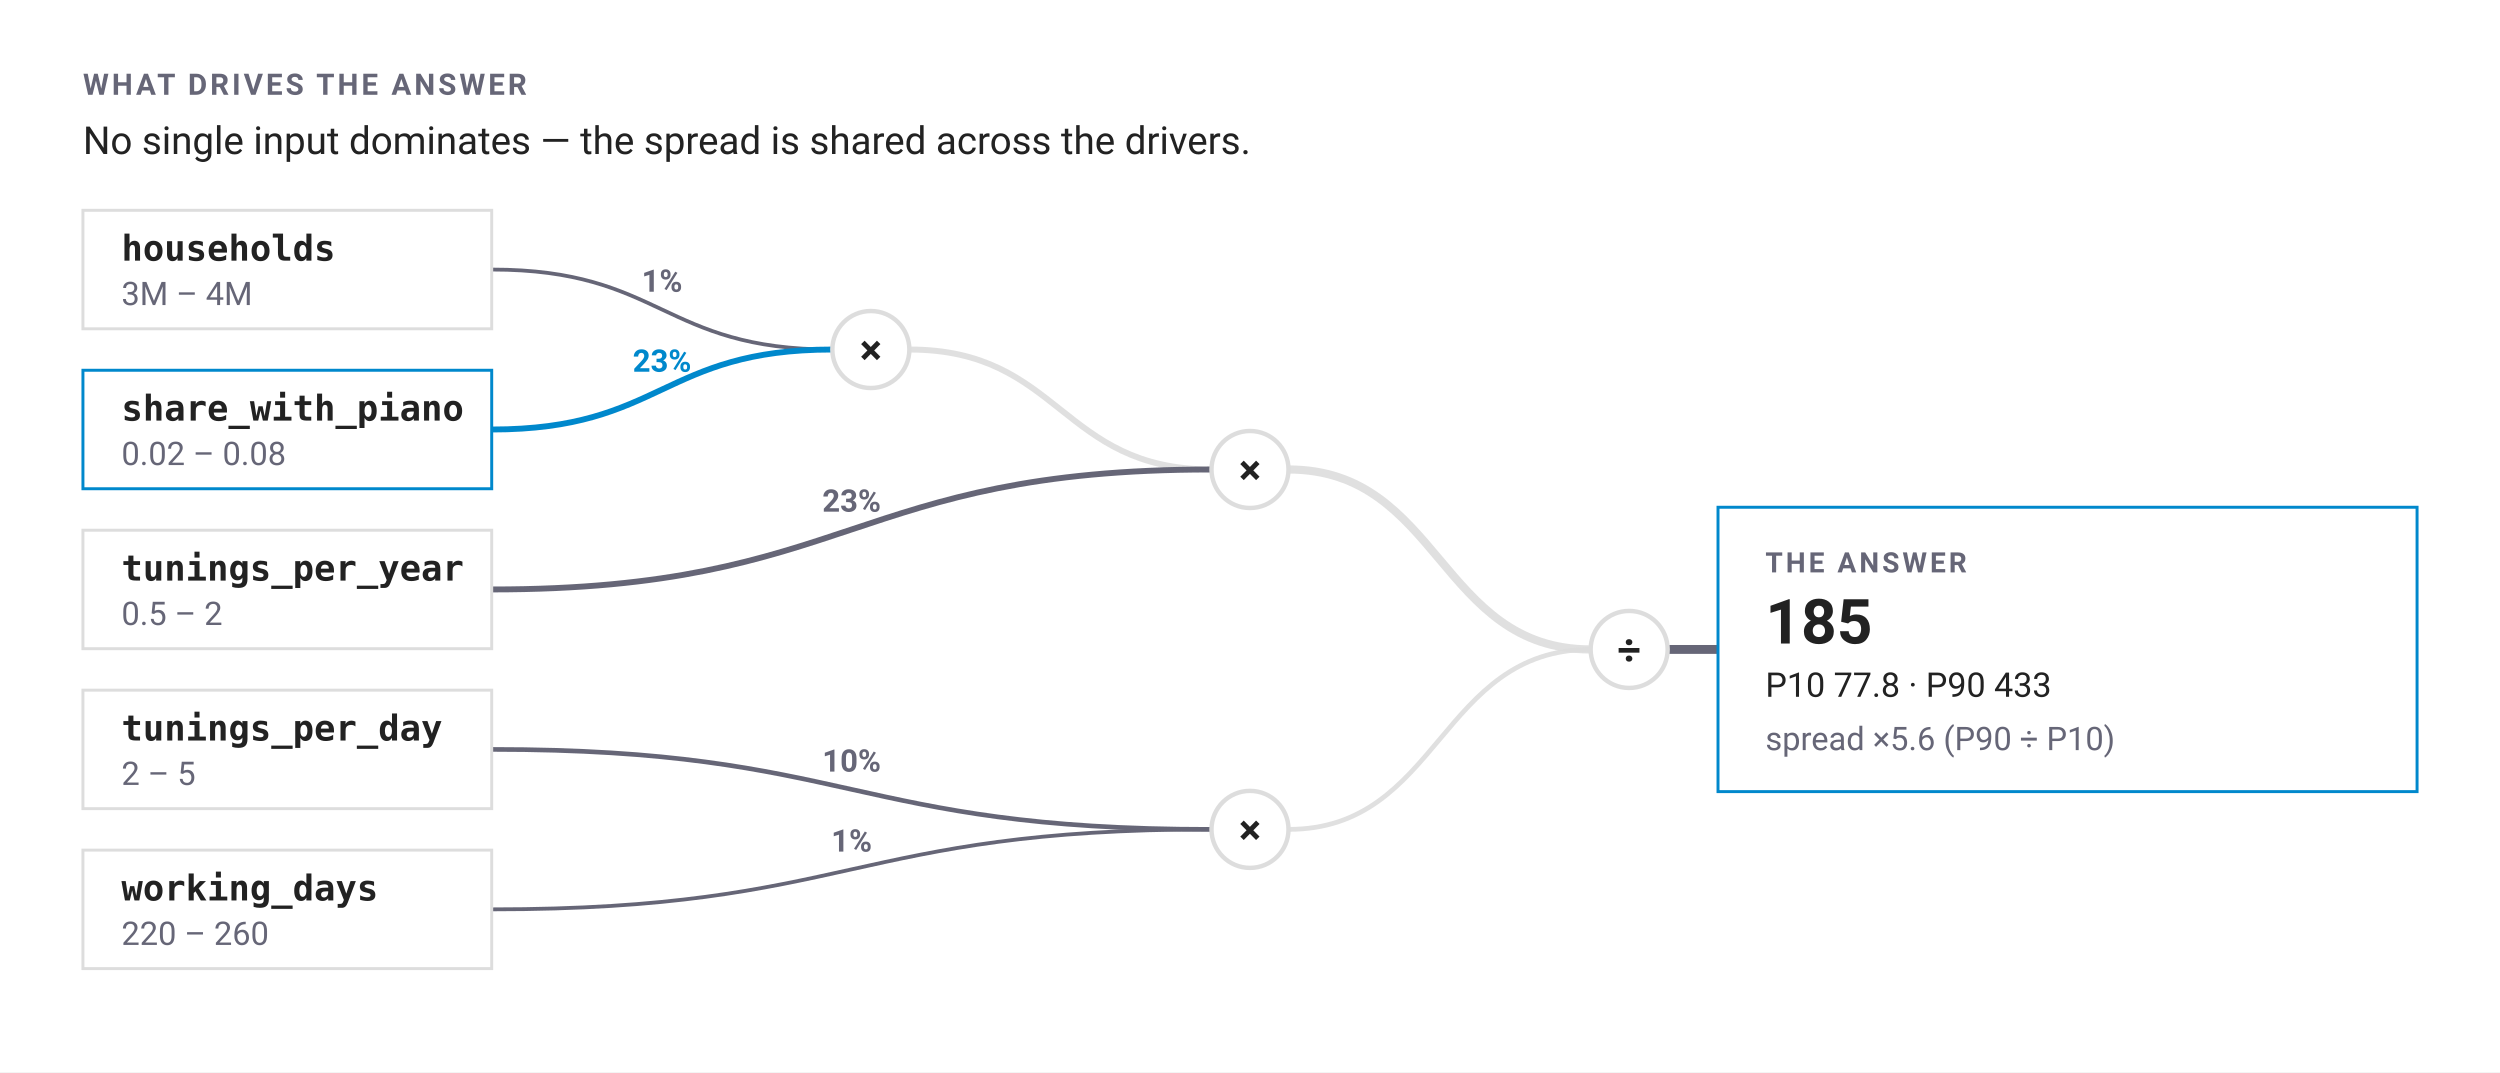
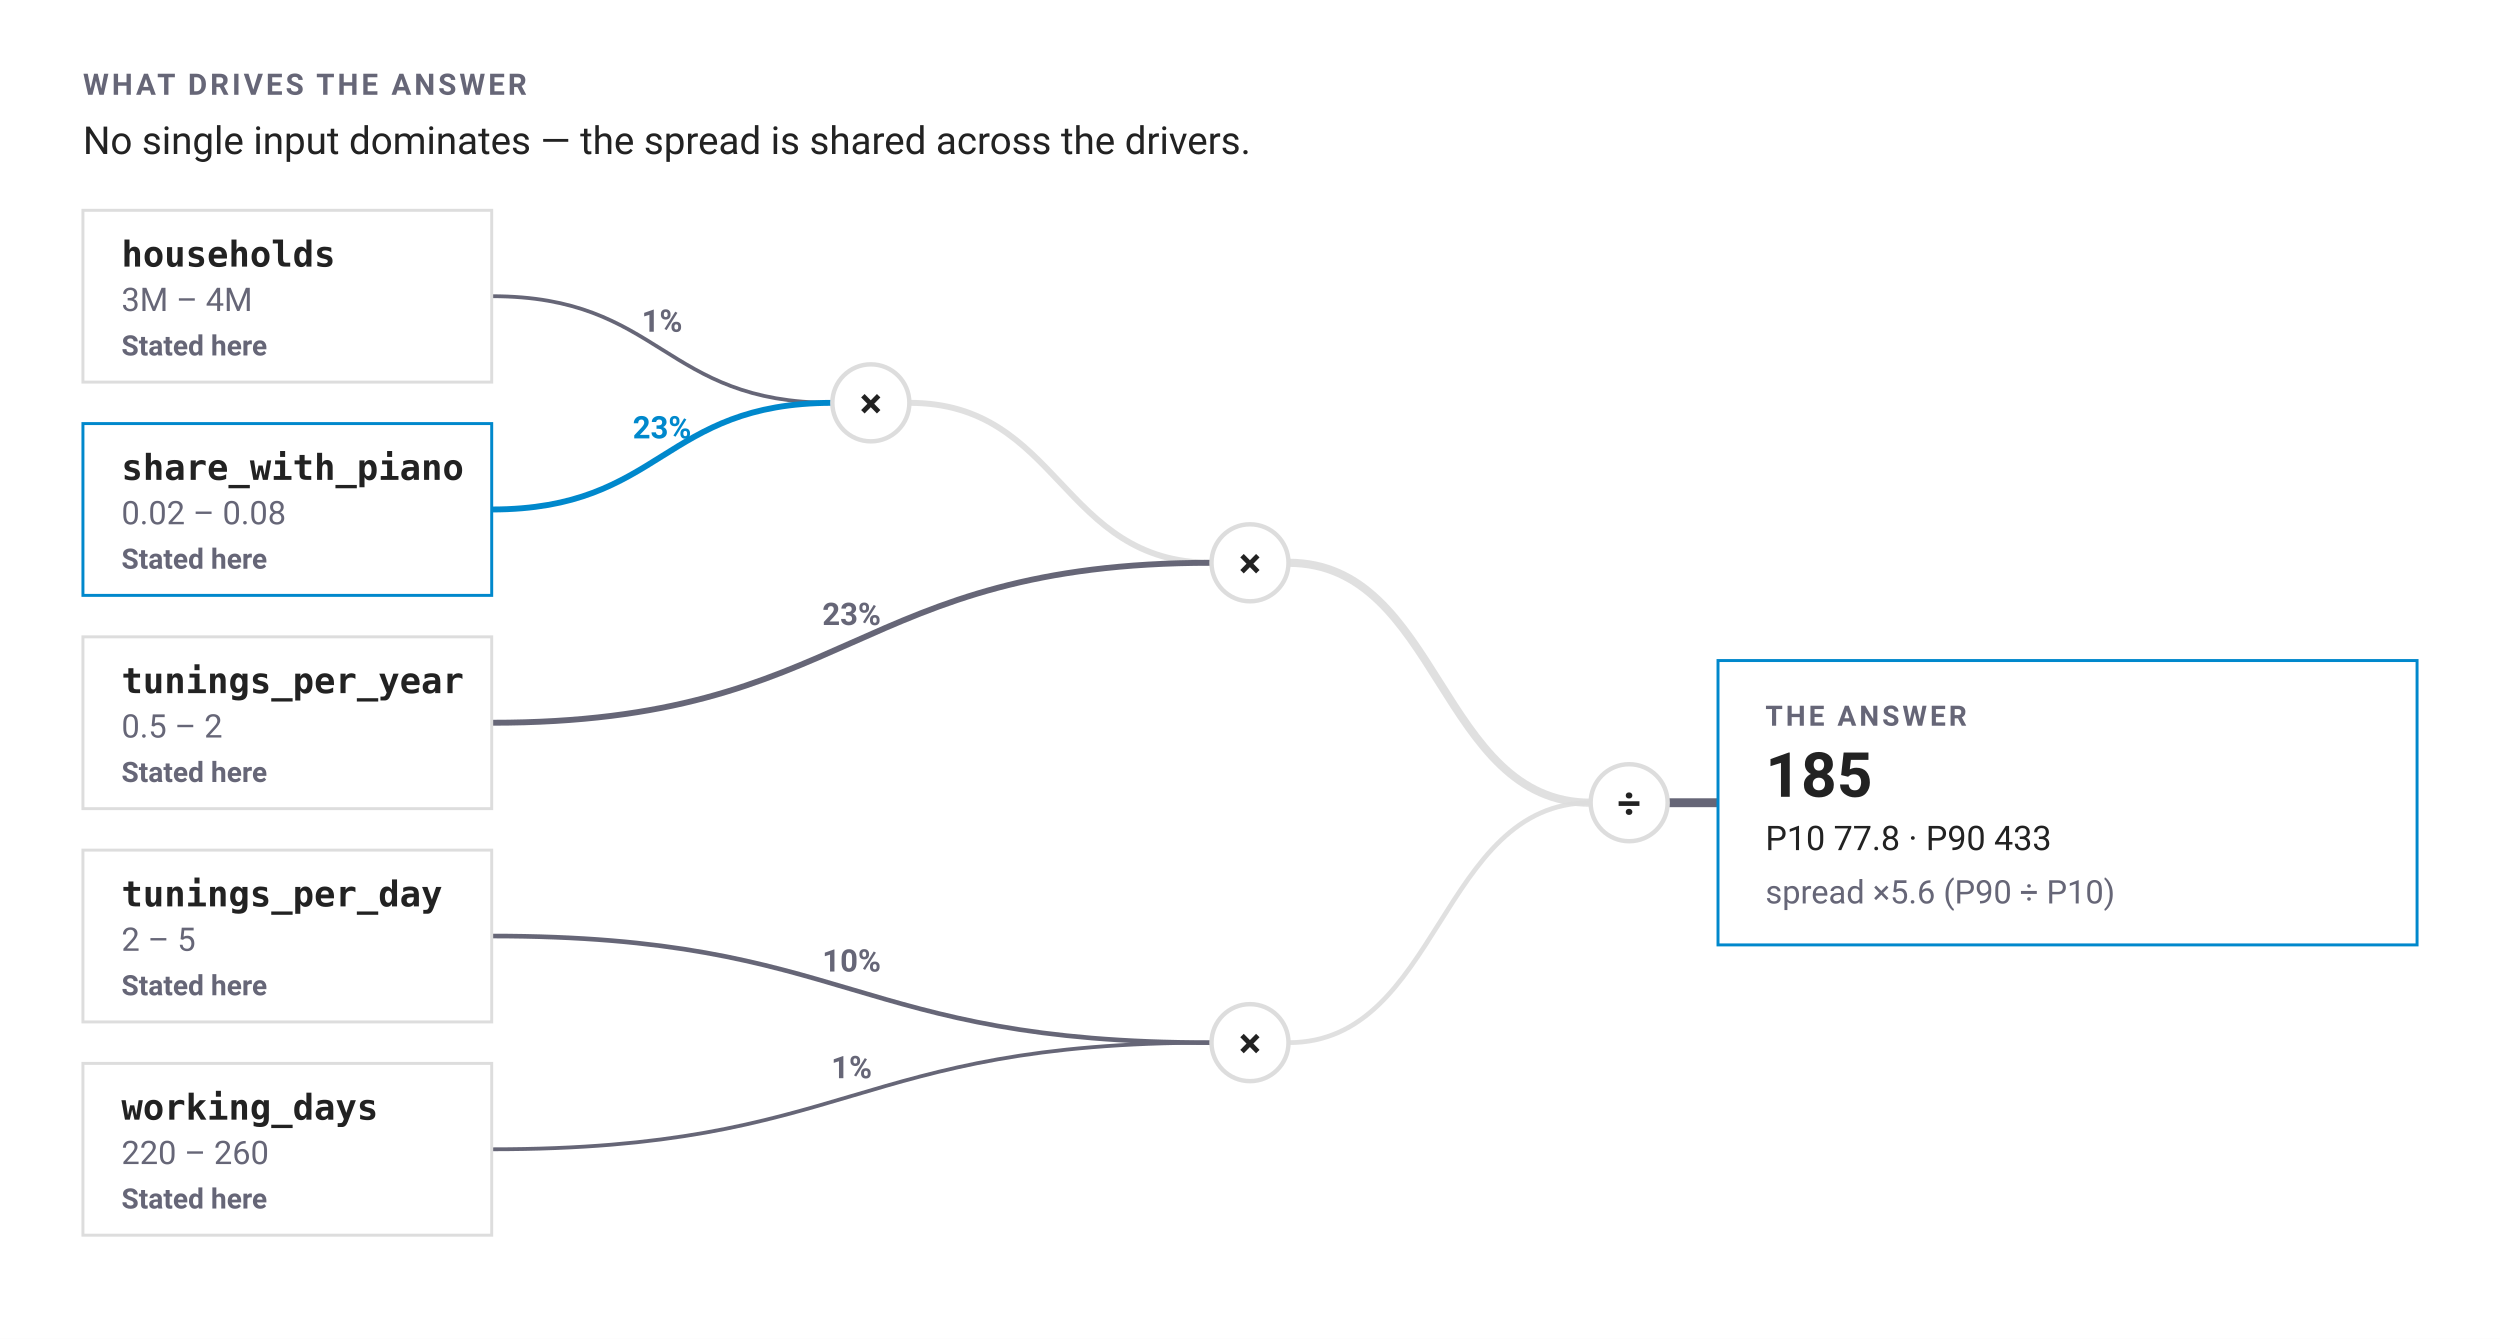
- <svg xmlns="http://www.w3.org/2000/svg" width="844" height="362" viewBox="0 0 844 362" font-family="-apple-system,BlinkMacSystemFont,'Segoe UI',Roboto,sans-serif" role="img" aria-label="What drives the answer: No single input dominates — the spread is shared across the drivers.">
-   <rect width="844" height="362" fill="#fff" />
+ <svg xmlns="http://www.w3.org/2000/svg" width="844" height="452" viewBox="0 0 844 452" font-family="-apple-system,BlinkMacSystemFont,'Segoe UI',Roboto,sans-serif" role="img" aria-label="What drives the answer: No single input dominates — the spread is shared across the drivers. Assumption sources. households: Stated here. share with piano: Stated here. tunings per year: Stated here. tunings per day: Stated here. working days: Stated here.">
+   <rect width="844" height="452" fill="#fff" />
  <text x="28" y="32" font-size="10" font-weight="600" letter-spacing="1" fill="#667">WHAT DRIVES THE ANSWER</text>
  <text x="28" y="52" font-size="13" fill="#222">No single input dominates — the spread is shared across the drivers.</text>
-   <path data-edge="households" d="M166,91 C223.5,91 223.5,118 281,118" fill="none" stroke="#667" stroke-width="1.28" />
-   <text x="223.5" y="98.5" font-size="10.5" font-weight="600" text-anchor="middle" fill="#667">1%</text>
-   <path data-edge="share_with_piano" d="M166,145 C223.5,145 223.5,118 281,118" fill="none" stroke="#08c" stroke-width="1.99" />
-   <text x="223.5" y="125.5" font-size="10.5" font-weight="700" text-anchor="middle" fill="#08c">23%</text>
-   <path d="M307,118 C358,118 358,158.5 409,158.5" fill="none" stroke="#ddd" stroke-width="2.02" stroke-opacity="0.9" />
-   <path data-edge="tunings_per_year" d="M166,199 C287.5,199 287.5,158.5 409,158.5" fill="none" stroke="#667" stroke-width="1.99" />
-   <text x="287.5" y="172.75" font-size="10.5" font-weight="600" text-anchor="middle" fill="#667">23%</text>
-   <path data-edge="tunings_per_day" d="M166,253 C287.5,253 287.5,280 409,280" fill="none" stroke="#667" stroke-width="1.57" />
-   <text x="287.5" y="260.5" font-size="10.5" font-weight="600" text-anchor="middle" fill="#667">10%</text>
-   <path data-edge="working_days" d="M166,307 C287.5,307 287.5,280 409,280" fill="none" stroke="#667" stroke-width="1.29" />
-   <text x="287.5" y="287.5" font-size="10.5" font-weight="600" text-anchor="middle" fill="#667">1%</text>
-   <path d="M435,158.5 C486,158.5 486,219.25 537,219.25" fill="none" stroke="#ddd" stroke-width="2.76" stroke-opacity="0.9" />
-   <path d="M435,280 C486,280 486,219.25 537,219.25" fill="none" stroke="#ddd" stroke-width="1.61" stroke-opacity="0.9" />
-   <path d="M563,219.25 L580,219.25" stroke="#667" stroke-width="3" fill="none" />
-   <rect data-node="var" data-name="households" x="28" y="71" width="138" height="40" rx="0" fill="#fff" stroke="#ddd" />
-   <text x="41" y="88" font-size="12" font-weight="600" font-family="ui-monospace,'SF Mono',Menlo,Consolas,monospace" fill="#222">households</text>
-   <text x="41" y="103" font-size="11" fill="#667">3M – 4M</text>
-   <rect data-node="var" data-name="share_with_piano" x="28" y="125" width="138" height="40" rx="0" fill="none" stroke="#08c" />
-   <text x="41" y="142" font-size="12" font-weight="600" font-family="ui-monospace,'SF Mono',Menlo,Consolas,monospace" fill="#222">share_with_piano</text>
-   <text x="41" y="157" font-size="11" fill="#667">0.02 – 0.08</text>
-   <circle data-node="op" cx="294" cy="118" r="13" fill="#fff" stroke="#ddd" stroke-width="1.5" />
-   <text x="294" y="123" font-size="14" font-weight="600" text-anchor="middle" fill="#222">×</text>
-   <rect data-node="var" data-name="tunings_per_year" x="28" y="179" width="138" height="40" rx="0" fill="#fff" stroke="#ddd" />
-   <text x="41" y="196" font-size="12" font-weight="600" font-family="ui-monospace,'SF Mono',Menlo,Consolas,monospace" fill="#222">tunings_per_year</text>
-   <text x="41" y="211" font-size="11" fill="#667">0.5 – 2</text>
-   <circle data-node="op" cx="422" cy="158.5" r="13" fill="#fff" stroke="#ddd" stroke-width="1.5" />
-   <text x="422" y="163.5" font-size="14" font-weight="600" text-anchor="middle" fill="#222">×</text>
-   <rect data-node="var" data-name="tunings_per_day" x="28" y="233" width="138" height="40" rx="0" fill="#fff" stroke="#ddd" />
-   <text x="41" y="250" font-size="12" font-weight="600" font-family="ui-monospace,'SF Mono',Menlo,Consolas,monospace" fill="#222">tunings_per_day</text>
-   <text x="41" y="265" font-size="11" fill="#667">2 – 5</text>
-   <rect data-node="var" data-name="working_days" x="28" y="287" width="138" height="40" rx="0" fill="#fff" stroke="#ddd" />
-   <text x="41" y="304" font-size="12" font-weight="600" font-family="ui-monospace,'SF Mono',Menlo,Consolas,monospace" fill="#222">working_days</text>
-   <text x="41" y="319" font-size="11" fill="#667">220 – 260</text>
-   <circle data-node="op" cx="422" cy="280" r="13" fill="#fff" stroke="#ddd" stroke-width="1.5" />
-   <text x="422" y="285" font-size="14" font-weight="600" text-anchor="middle" fill="#222">×</text>
-   <circle data-node="op" cx="550" cy="219.25" r="13" fill="#fff" stroke="#ddd" stroke-width="1.5" />
-   <text x="550" y="224.25" font-size="14" font-weight="600" text-anchor="middle" fill="#222">÷</text>
-   <rect data-node="out" x="580" y="171.25" width="236" height="96" rx="0" fill="none" stroke="#08c" />
-   <text x="596" y="193.25" font-size="9.5" font-weight="600" letter-spacing="1" fill="#667">THE ANSWER</text>
-   <text x="596" y="217.25" font-size="21" font-weight="700" fill="#222">185</text>
-   <text x="596" y="235.25" font-size="11.5" fill="#222">P10 77.8  ·  P90 433</text>
-   <text x="596" y="253.25" font-size="11" fill="#667">spread ×5.6 (P90 ÷ P10)</text>
+   <path data-edge="households" d="M166,100 C223.5,100 223.5,136 281,136" fill="none" stroke="#667" stroke-width="1.28" />
+   <text x="223.5" y="112" font-size="10.5" font-weight="600" text-anchor="middle" fill="#667">1%</text>
+   <path data-edge="share_with_piano" d="M166,172 C223.5,172 223.5,136 281,136" fill="none" stroke="#08c" stroke-width="1.99" />
+   <text x="223.5" y="148" font-size="10.5" font-weight="700" text-anchor="middle" fill="#08c">23%</text>
+   <path d="M307,136 C358,136 358,190 409,190" fill="none" stroke="#ddd" stroke-width="2.02" stroke-opacity="0.9" />
+   <path data-edge="tunings_per_year" d="M166,244 C287.5,244 287.5,190 409,190" fill="none" stroke="#667" stroke-width="1.99" />
+   <text x="287.5" y="211" font-size="10.5" font-weight="600" text-anchor="middle" fill="#667">23%</text>
+   <path data-edge="tunings_per_day" d="M166,316 C287.5,316 287.5,352 409,352" fill="none" stroke="#667" stroke-width="1.57" />
+   <text x="287.5" y="328" font-size="10.5" font-weight="600" text-anchor="middle" fill="#667">10%</text>
+   <path data-edge="working_days" d="M166,388 C287.5,388 287.5,352 409,352" fill="none" stroke="#667" stroke-width="1.29" />
+   <text x="287.5" y="364" font-size="10.5" font-weight="600" text-anchor="middle" fill="#667">1%</text>
+   <path d="M435,190 C486,190 486,271 537,271" fill="none" stroke="#ddd" stroke-width="2.76" stroke-opacity="0.9" />
+   <path d="M435,352 C486,352 486,271 537,271" fill="none" stroke="#ddd" stroke-width="1.61" stroke-opacity="0.9" />
+   <path d="M563,271 L580,271" stroke="#667" stroke-width="3" fill="none" />
+   <rect data-node="var" data-name="households" x="28" y="71" width="138" height="58" rx="0" fill="#fff" stroke="#ddd" />
+   <text x="41" y="90" font-size="12" font-weight="600" font-family="ui-monospace,'SF Mono',Menlo,Consolas,monospace" fill="#222">households</text>
+   <text x="41" y="105" font-size="11" fill="#667">3M – 4M</text>
+   <text x="41" y="120" font-size="9.5" font-weight="600" fill="#667">Stated here</text>
+   <rect data-node="var" data-name="share_with_piano" x="28" y="143" width="138" height="58" rx="0" fill="none" stroke="#08c" />
+   <text x="41" y="162" font-size="12" font-weight="600" font-family="ui-monospace,'SF Mono',Menlo,Consolas,monospace" fill="#222">share_with_piano</text>
+   <text x="41" y="177" font-size="11" fill="#667">0.02 – 0.08</text>
+   <text x="41" y="192" font-size="9.5" font-weight="600" fill="#667">Stated here</text>
+   <circle data-node="op" cx="294" cy="136" r="13" fill="#fff" stroke="#ddd" stroke-width="1.5" />
+   <text x="294" y="141" font-size="14" font-weight="600" text-anchor="middle" fill="#222">×</text>
+   <rect data-node="var" data-name="tunings_per_year" x="28" y="215" width="138" height="58" rx="0" fill="#fff" stroke="#ddd" />
+   <text x="41" y="234" font-size="12" font-weight="600" font-family="ui-monospace,'SF Mono',Menlo,Consolas,monospace" fill="#222">tunings_per_year</text>
+   <text x="41" y="249" font-size="11" fill="#667">0.5 – 2</text>
+   <text x="41" y="264" font-size="9.5" font-weight="600" fill="#667">Stated here</text>
+   <circle data-node="op" cx="422" cy="190" r="13" fill="#fff" stroke="#ddd" stroke-width="1.5" />
+   <text x="422" y="195" font-size="14" font-weight="600" text-anchor="middle" fill="#222">×</text>
+   <rect data-node="var" data-name="tunings_per_day" x="28" y="287" width="138" height="58" rx="0" fill="#fff" stroke="#ddd" />
+   <text x="41" y="306" font-size="12" font-weight="600" font-family="ui-monospace,'SF Mono',Menlo,Consolas,monospace" fill="#222">tunings_per_day</text>
+   <text x="41" y="321" font-size="11" fill="#667">2 – 5</text>
+   <text x="41" y="336" font-size="9.5" font-weight="600" fill="#667">Stated here</text>
+   <rect data-node="var" data-name="working_days" x="28" y="359" width="138" height="58" rx="0" fill="#fff" stroke="#ddd" />
+   <text x="41" y="378" font-size="12" font-weight="600" font-family="ui-monospace,'SF Mono',Menlo,Consolas,monospace" fill="#222">working_days</text>
+   <text x="41" y="393" font-size="11" fill="#667">220 – 260</text>
+   <text x="41" y="408" font-size="9.5" font-weight="600" fill="#667">Stated here</text>
+   <circle data-node="op" cx="422" cy="352" r="13" fill="#fff" stroke="#ddd" stroke-width="1.5" />
+   <text x="422" y="357" font-size="14" font-weight="600" text-anchor="middle" fill="#222">×</text>
+   <circle data-node="op" cx="550" cy="271" r="13" fill="#fff" stroke="#ddd" stroke-width="1.5" />
+   <text x="550" y="276" font-size="14" font-weight="600" text-anchor="middle" fill="#222">÷</text>
+   <rect data-node="out" x="580" y="223" width="236" height="96" rx="0" fill="none" stroke="#08c" />
+   <text x="596" y="245" font-size="9.5" font-weight="600" letter-spacing="1" fill="#667">THE ANSWER</text>
+   <text x="596" y="269" font-size="21" font-weight="700" fill="#222">185</text>
+   <text x="596" y="287" font-size="11.5" fill="#222">P10 77.8  ·  P90 433</text>
+   <text x="596" y="305" font-size="11" fill="#667">spread ×5.6 (P90 ÷ P10)</text>
</svg>
